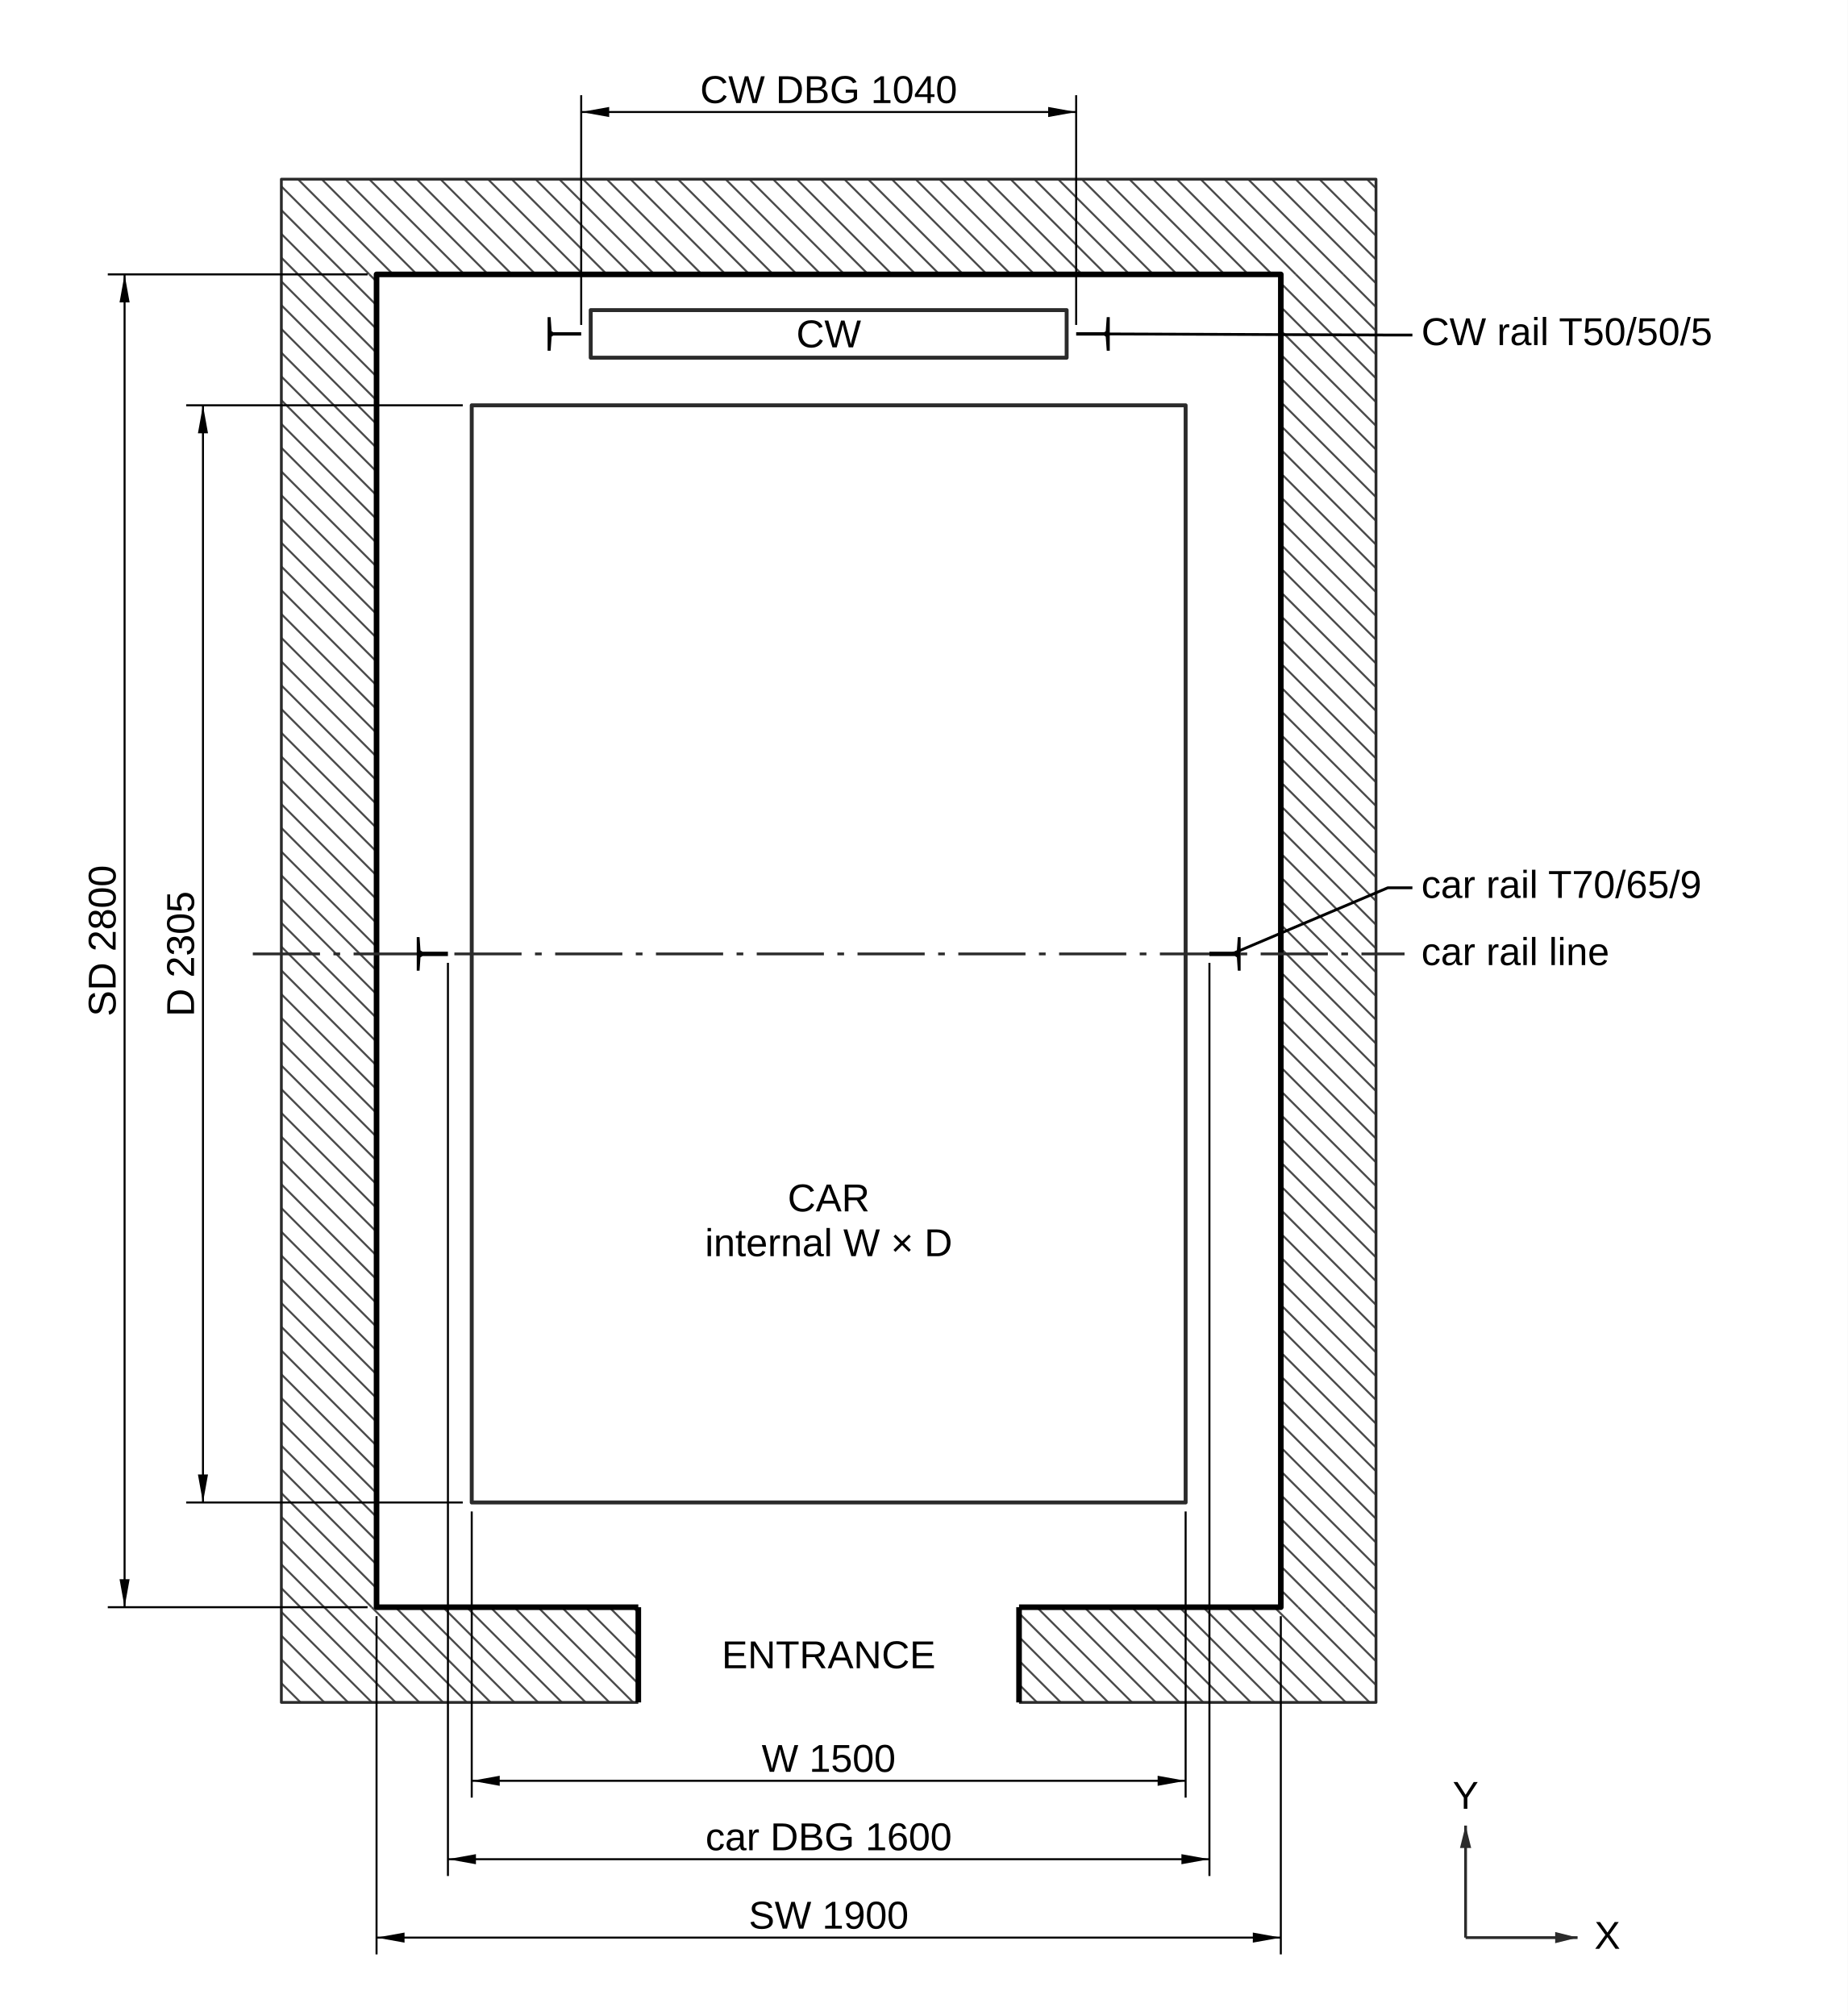
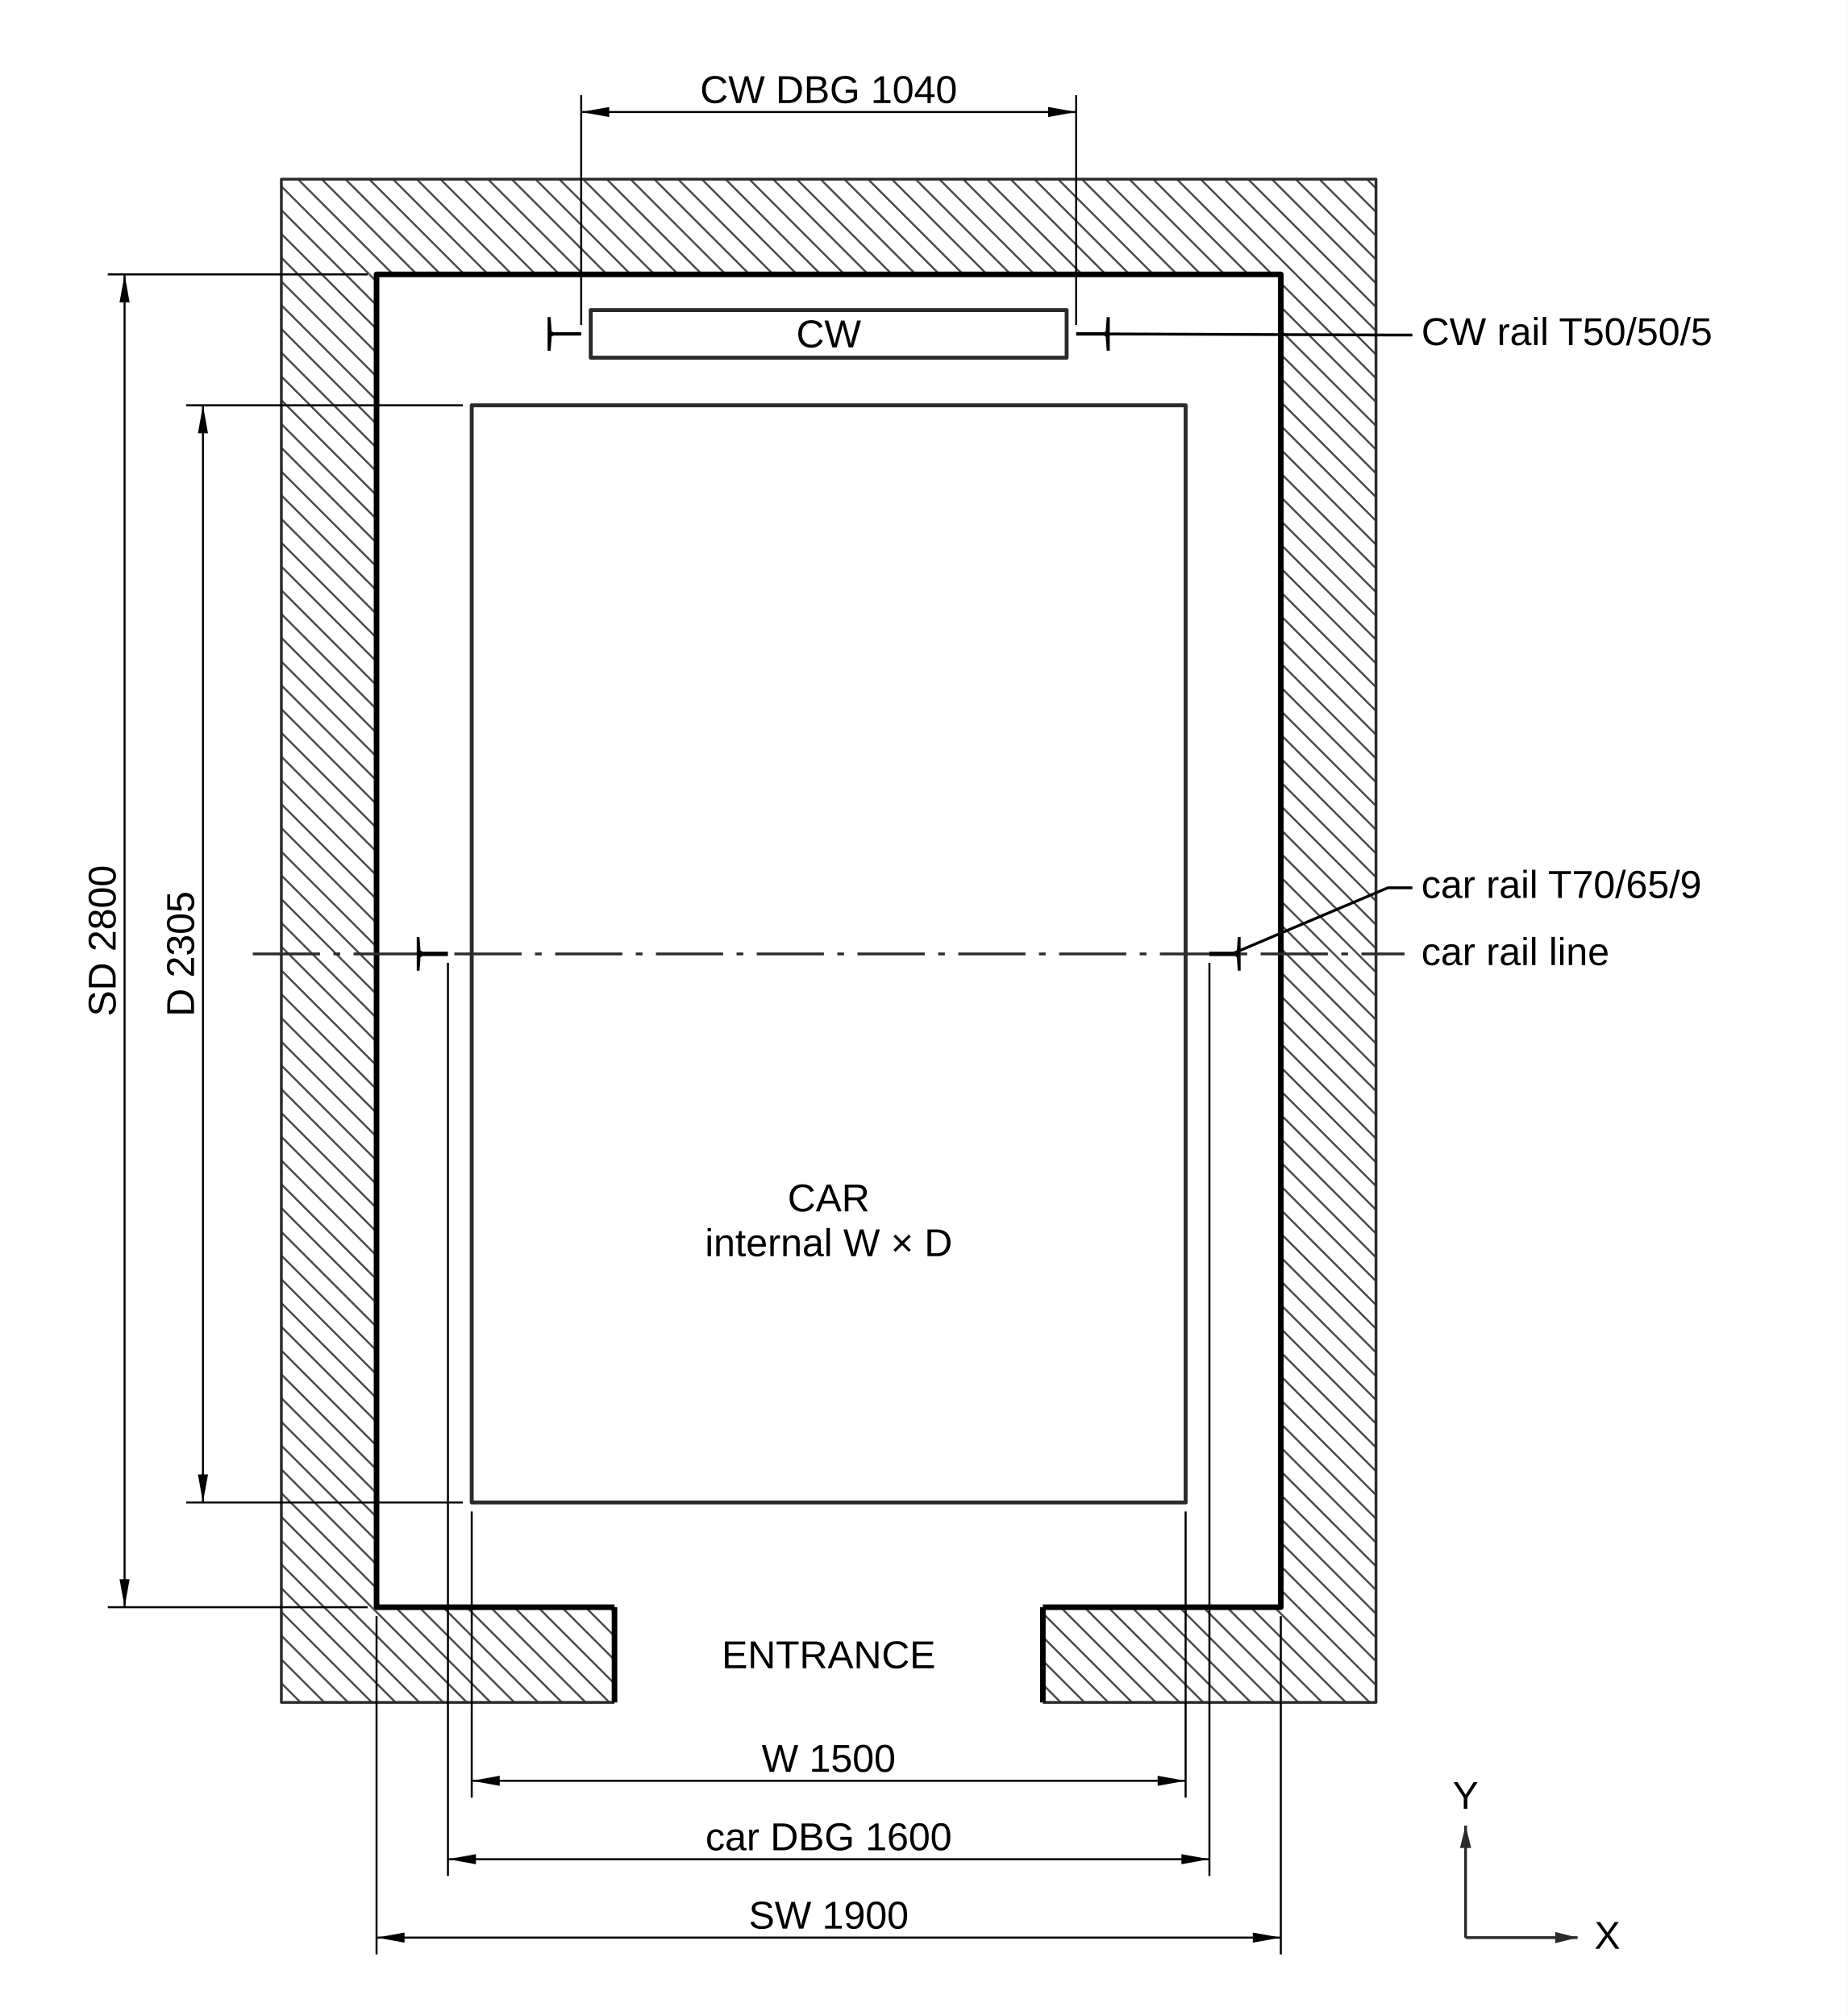
<svg xmlns="http://www.w3.org/2000/svg" version="1.1" width="165mm" height="180mm" viewBox="0 0 1650 1800" data-figure="F1" data-view="0.043,-200,3000,25.125,16">
  <rect x="0" y="0" width="1650" height="1800" fill="#FFFFFF" />
  <polyline points="1220.66,160 1228.75,168.09" fill="none" stroke="#4A4A4A" stroke-width="1.8" stroke-linejoin="round" stroke-linecap="butt" />
  <polyline points="1199.45,160 1228.75,189.3" fill="none" stroke="#4A4A4A" stroke-width="1.8" stroke-linejoin="round" stroke-linecap="butt" />
  <polyline points="1178.23,160 1228.75,210.52" fill="none" stroke="#4A4A4A" stroke-width="1.8" stroke-linejoin="round" stroke-linecap="butt" />
  <polyline points="1157.02,160 1228.75,231.73" fill="none" stroke="#4A4A4A" stroke-width="1.8" stroke-linejoin="round" stroke-linecap="butt" />
  <polyline points="1135.81,160 1220.81,245" fill="none" stroke="#4A4A4A" stroke-width="1.8" stroke-linejoin="round" stroke-linecap="butt" />
  <polyline points="1114.59,160 1199.59,245" fill="none" stroke="#4A4A4A" stroke-width="1.8" stroke-linejoin="round" stroke-linecap="butt" />
  <polyline points="1093.38,160 1178.38,245" fill="none" stroke="#4A4A4A" stroke-width="1.8" stroke-linejoin="round" stroke-linecap="butt" />
  <polyline points="1072.17,160 1157.17,245" fill="none" stroke="#4A4A4A" stroke-width="1.8" stroke-linejoin="round" stroke-linecap="butt" />
  <polyline points="1050.95,160 1135.95,245" fill="none" stroke="#4A4A4A" stroke-width="1.8" stroke-linejoin="round" stroke-linecap="butt" />
  <polyline points="1029.74,160 1114.74,245" fill="none" stroke="#4A4A4A" stroke-width="1.8" stroke-linejoin="round" stroke-linecap="butt" />
  <polyline points="1008.53,160 1093.53,245" fill="none" stroke="#4A4A4A" stroke-width="1.8" stroke-linejoin="round" stroke-linecap="butt" />
  <polyline points="987.31,160 1072.31,245" fill="none" stroke="#4A4A4A" stroke-width="1.8" stroke-linejoin="round" stroke-linecap="butt" />
  <polyline points="966.1,160 1051.1,245" fill="none" stroke="#4A4A4A" stroke-width="1.8" stroke-linejoin="round" stroke-linecap="butt" />
  <polyline points="944.89,160 1029.89,245" fill="none" stroke="#4A4A4A" stroke-width="1.8" stroke-linejoin="round" stroke-linecap="butt" />
  <polyline points="923.68,160 1008.68,245" fill="none" stroke="#4A4A4A" stroke-width="1.8" stroke-linejoin="round" stroke-linecap="butt" />
  <polyline points="902.46,160 987.46,245" fill="none" stroke="#4A4A4A" stroke-width="1.8" stroke-linejoin="round" stroke-linecap="butt" />
  <polyline points="881.25,160 966.25,245" fill="none" stroke="#4A4A4A" stroke-width="1.8" stroke-linejoin="round" stroke-linecap="butt" />
  <polyline points="860.04,160 945.04,245" fill="none" stroke="#4A4A4A" stroke-width="1.8" stroke-linejoin="round" stroke-linecap="butt" />
  <polyline points="838.82,160 923.82,245" fill="none" stroke="#4A4A4A" stroke-width="1.8" stroke-linejoin="round" stroke-linecap="butt" />
  <polyline points="817.61,160 902.61,245" fill="none" stroke="#4A4A4A" stroke-width="1.8" stroke-linejoin="round" stroke-linecap="butt" />
  <polyline points="796.4,160 881.4,245" fill="none" stroke="#4A4A4A" stroke-width="1.8" stroke-linejoin="round" stroke-linecap="butt" />
  <polyline points="775.18,160 860.18,245" fill="none" stroke="#4A4A4A" stroke-width="1.8" stroke-linejoin="round" stroke-linecap="butt" />
  <polyline points="753.97,160 838.97,245" fill="none" stroke="#4A4A4A" stroke-width="1.8" stroke-linejoin="round" stroke-linecap="butt" />
  <polyline points="732.76,160 817.76,245" fill="none" stroke="#4A4A4A" stroke-width="1.8" stroke-linejoin="round" stroke-linecap="butt" />
  <polyline points="711.54,160 796.54,245" fill="none" stroke="#4A4A4A" stroke-width="1.8" stroke-linejoin="round" stroke-linecap="butt" />
  <polyline points="690.33,160 775.33,245" fill="none" stroke="#4A4A4A" stroke-width="1.8" stroke-linejoin="round" stroke-linecap="butt" />
  <polyline points="669.12,160 754.12,245" fill="none" stroke="#4A4A4A" stroke-width="1.8" stroke-linejoin="round" stroke-linecap="butt" />
  <polyline points="647.9,160 732.9,245" fill="none" stroke="#4A4A4A" stroke-width="1.8" stroke-linejoin="round" stroke-linecap="butt" />
  <polyline points="626.69,160 711.69,245" fill="none" stroke="#4A4A4A" stroke-width="1.8" stroke-linejoin="round" stroke-linecap="butt" />
  <polyline points="605.48,160 690.48,245" fill="none" stroke="#4A4A4A" stroke-width="1.8" stroke-linejoin="round" stroke-linecap="butt" />
  <polyline points="584.26,160 669.26,245" fill="none" stroke="#4A4A4A" stroke-width="1.8" stroke-linejoin="round" stroke-linecap="butt" />
  <polyline points="563.05,160 648.05,245" fill="none" stroke="#4A4A4A" stroke-width="1.8" stroke-linejoin="round" stroke-linecap="butt" />
  <polyline points="541.84,160 626.84,245" fill="none" stroke="#4A4A4A" stroke-width="1.8" stroke-linejoin="round" stroke-linecap="butt" />
  <polyline points="520.62,160 605.62,245" fill="none" stroke="#4A4A4A" stroke-width="1.8" stroke-linejoin="round" stroke-linecap="butt" />
  <polyline points="499.41,160 584.41,245" fill="none" stroke="#4A4A4A" stroke-width="1.8" stroke-linejoin="round" stroke-linecap="butt" />
  <polyline points="478.2,160 563.2,245" fill="none" stroke="#4A4A4A" stroke-width="1.8" stroke-linejoin="round" stroke-linecap="butt" />
  <polyline points="456.98,160 541.98,245" fill="none" stroke="#4A4A4A" stroke-width="1.8" stroke-linejoin="round" stroke-linecap="butt" />
  <polyline points="435.77,160 520.77,245" fill="none" stroke="#4A4A4A" stroke-width="1.8" stroke-linejoin="round" stroke-linecap="butt" />
  <polyline points="414.56,160 499.56,245" fill="none" stroke="#4A4A4A" stroke-width="1.8" stroke-linejoin="round" stroke-linecap="butt" />
  <polyline points="393.35,160 478.35,245" fill="none" stroke="#4A4A4A" stroke-width="1.8" stroke-linejoin="round" stroke-linecap="butt" />
  <polyline points="372.13,160 457.13,245" fill="none" stroke="#4A4A4A" stroke-width="1.8" stroke-linejoin="round" stroke-linecap="butt" />
  <polyline points="350.92,160 435.92,245" fill="none" stroke="#4A4A4A" stroke-width="1.8" stroke-linejoin="round" stroke-linecap="butt" />
  <polyline points="329.71,160 414.71,245" fill="none" stroke="#4A4A4A" stroke-width="1.8" stroke-linejoin="round" stroke-linecap="butt" />
  <polyline points="308.49,160 393.49,245" fill="none" stroke="#4A4A4A" stroke-width="1.8" stroke-linejoin="round" stroke-linecap="butt" />
  <polyline points="287.28,160 372.28,245" fill="none" stroke="#4A4A4A" stroke-width="1.8" stroke-linejoin="round" stroke-linecap="butt" />
  <polyline points="266.07,160 351.07,245" fill="none" stroke="#4A4A4A" stroke-width="1.8" stroke-linejoin="round" stroke-linecap="butt" />
  <polyline points="251.25,166.4 329.85,245" fill="none" stroke="#4A4A4A" stroke-width="1.8" stroke-linejoin="round" stroke-linecap="butt" />
  <polyline points="251.25,187.61 308.64,245" fill="none" stroke="#4A4A4A" stroke-width="1.8" stroke-linejoin="round" stroke-linecap="butt" />
  <polyline points="251.25,208.82 287.43,245" fill="none" stroke="#4A4A4A" stroke-width="1.8" stroke-linejoin="round" stroke-linecap="butt" />
  <polyline points="251.25,230.04 266.21,245" fill="none" stroke="#4A4A4A" stroke-width="1.8" stroke-linejoin="round" stroke-linecap="butt" />
  <polyline points="329.85,245 336.25,251.4" fill="none" stroke="#4A4A4A" stroke-width="1.8" stroke-linejoin="round" stroke-linecap="butt" />
  <polyline points="308.64,245 336.25,272.61" fill="none" stroke="#4A4A4A" stroke-width="1.8" stroke-linejoin="round" stroke-linecap="butt" />
  <polyline points="287.43,245 336.25,293.82" fill="none" stroke="#4A4A4A" stroke-width="1.8" stroke-linejoin="round" stroke-linecap="butt" />
  <polyline points="266.21,245 336.25,315.04" fill="none" stroke="#4A4A4A" stroke-width="1.8" stroke-linejoin="round" stroke-linecap="butt" />
  <polyline points="251.25,251.25 336.25,336.25" fill="none" stroke="#4A4A4A" stroke-width="1.8" stroke-linejoin="round" stroke-linecap="butt" />
  <polyline points="251.25,272.46 336.25,357.46" fill="none" stroke="#4A4A4A" stroke-width="1.8" stroke-linejoin="round" stroke-linecap="butt" />
  <polyline points="251.25,293.68 336.25,378.68" fill="none" stroke="#4A4A4A" stroke-width="1.8" stroke-linejoin="round" stroke-linecap="butt" />
  <polyline points="251.25,314.89 336.25,399.89" fill="none" stroke="#4A4A4A" stroke-width="1.8" stroke-linejoin="round" stroke-linecap="butt" />
  <polyline points="251.25,336.1 336.25,421.1" fill="none" stroke="#4A4A4A" stroke-width="1.8" stroke-linejoin="round" stroke-linecap="butt" />
  <polyline points="251.25,357.32 336.25,442.32" fill="none" stroke="#4A4A4A" stroke-width="1.8" stroke-linejoin="round" stroke-linecap="butt" />
  <polyline points="251.25,378.53 336.25,463.53" fill="none" stroke="#4A4A4A" stroke-width="1.8" stroke-linejoin="round" stroke-linecap="butt" />
  <polyline points="251.25,399.74 336.25,484.74" fill="none" stroke="#4A4A4A" stroke-width="1.8" stroke-linejoin="round" stroke-linecap="butt" />
  <polyline points="251.25,420.96 336.25,505.96" fill="none" stroke="#4A4A4A" stroke-width="1.8" stroke-linejoin="round" stroke-linecap="butt" />
  <polyline points="251.25,442.17 336.25,527.17" fill="none" stroke="#4A4A4A" stroke-width="1.8" stroke-linejoin="round" stroke-linecap="butt" />
  <polyline points="251.25,463.38 336.25,548.38" fill="none" stroke="#4A4A4A" stroke-width="1.8" stroke-linejoin="round" stroke-linecap="butt" />
  <polyline points="251.25,484.6 336.25,569.6" fill="none" stroke="#4A4A4A" stroke-width="1.8" stroke-linejoin="round" stroke-linecap="butt" />
  <polyline points="251.25,505.81 336.25,590.81" fill="none" stroke="#4A4A4A" stroke-width="1.8" stroke-linejoin="round" stroke-linecap="butt" />
  <polyline points="251.25,527.02 336.25,612.02" fill="none" stroke="#4A4A4A" stroke-width="1.8" stroke-linejoin="round" stroke-linecap="butt" />
  <polyline points="251.25,548.23 336.25,633.23" fill="none" stroke="#4A4A4A" stroke-width="1.8" stroke-linejoin="round" stroke-linecap="butt" />
  <polyline points="251.25,569.45 336.25,654.45" fill="none" stroke="#4A4A4A" stroke-width="1.8" stroke-linejoin="round" stroke-linecap="butt" />
  <polyline points="251.25,590.66 336.25,675.66" fill="none" stroke="#4A4A4A" stroke-width="1.8" stroke-linejoin="round" stroke-linecap="butt" />
  <polyline points="251.25,611.87 336.25,696.87" fill="none" stroke="#4A4A4A" stroke-width="1.8" stroke-linejoin="round" stroke-linecap="butt" />
  <polyline points="251.25,633.09 336.25,718.09" fill="none" stroke="#4A4A4A" stroke-width="1.8" stroke-linejoin="round" stroke-linecap="butt" />
  <polyline points="251.25,654.3 336.25,739.3" fill="none" stroke="#4A4A4A" stroke-width="1.8" stroke-linejoin="round" stroke-linecap="butt" />
  <polyline points="251.25,675.51 336.25,760.51" fill="none" stroke="#4A4A4A" stroke-width="1.8" stroke-linejoin="round" stroke-linecap="butt" />
  <polyline points="251.25,696.73 336.25,781.73" fill="none" stroke="#4A4A4A" stroke-width="1.8" stroke-linejoin="round" stroke-linecap="butt" />
  <polyline points="251.25,717.94 336.25,802.94" fill="none" stroke="#4A4A4A" stroke-width="1.8" stroke-linejoin="round" stroke-linecap="butt" />
  <polyline points="251.25,739.15 336.25,824.15" fill="none" stroke="#4A4A4A" stroke-width="1.8" stroke-linejoin="round" stroke-linecap="butt" />
  <polyline points="251.25,760.37 336.25,845.37" fill="none" stroke="#4A4A4A" stroke-width="1.8" stroke-linejoin="round" stroke-linecap="butt" />
  <polyline points="251.25,781.58 336.25,866.58" fill="none" stroke="#4A4A4A" stroke-width="1.8" stroke-linejoin="round" stroke-linecap="butt" />
  <polyline points="251.25,802.79 336.25,887.79" fill="none" stroke="#4A4A4A" stroke-width="1.8" stroke-linejoin="round" stroke-linecap="butt" />
  <polyline points="251.25,824.01 336.25,909.01" fill="none" stroke="#4A4A4A" stroke-width="1.8" stroke-linejoin="round" stroke-linecap="butt" />
  <polyline points="251.25,845.22 336.25,930.22" fill="none" stroke="#4A4A4A" stroke-width="1.8" stroke-linejoin="round" stroke-linecap="butt" />
  <polyline points="251.25,866.43 336.25,951.43" fill="none" stroke="#4A4A4A" stroke-width="1.8" stroke-linejoin="round" stroke-linecap="butt" />
  <polyline points="251.25,887.65 336.25,972.65" fill="none" stroke="#4A4A4A" stroke-width="1.8" stroke-linejoin="round" stroke-linecap="butt" />
  <polyline points="251.25,908.86 336.25,993.86" fill="none" stroke="#4A4A4A" stroke-width="1.8" stroke-linejoin="round" stroke-linecap="butt" />
  <polyline points="251.25,930.07 336.25,1015.07" fill="none" stroke="#4A4A4A" stroke-width="1.8" stroke-linejoin="round" stroke-linecap="butt" />
  <polyline points="251.25,951.29 336.25,1036.29" fill="none" stroke="#4A4A4A" stroke-width="1.8" stroke-linejoin="round" stroke-linecap="butt" />
  <polyline points="251.25,972.5 336.25,1057.5" fill="none" stroke="#4A4A4A" stroke-width="1.8" stroke-linejoin="round" stroke-linecap="butt" />
  <polyline points="251.25,993.71 336.25,1078.71" fill="none" stroke="#4A4A4A" stroke-width="1.8" stroke-linejoin="round" stroke-linecap="butt" />
  <polyline points="251.25,1014.93 336.25,1099.93" fill="none" stroke="#4A4A4A" stroke-width="1.8" stroke-linejoin="round" stroke-linecap="butt" />
  <polyline points="251.25,1036.14 336.25,1121.14" fill="none" stroke="#4A4A4A" stroke-width="1.8" stroke-linejoin="round" stroke-linecap="butt" />
  <polyline points="251.25,1057.35 336.25,1142.35" fill="none" stroke="#4A4A4A" stroke-width="1.8" stroke-linejoin="round" stroke-linecap="butt" />
  <polyline points="251.25,1078.56 336.25,1163.56" fill="none" stroke="#4A4A4A" stroke-width="1.8" stroke-linejoin="round" stroke-linecap="butt" />
  <polyline points="251.25,1099.78 336.25,1184.78" fill="none" stroke="#4A4A4A" stroke-width="1.8" stroke-linejoin="round" stroke-linecap="butt" />
  <polyline points="251.25,1120.99 336.25,1205.99" fill="none" stroke="#4A4A4A" stroke-width="1.8" stroke-linejoin="round" stroke-linecap="butt" />
  <polyline points="251.25,1142.2 336.25,1227.2" fill="none" stroke="#4A4A4A" stroke-width="1.8" stroke-linejoin="round" stroke-linecap="butt" />
  <polyline points="251.25,1163.42 336.25,1248.42" fill="none" stroke="#4A4A4A" stroke-width="1.8" stroke-linejoin="round" stroke-linecap="butt" />
  <polyline points="251.25,1184.63 336.25,1269.63" fill="none" stroke="#4A4A4A" stroke-width="1.8" stroke-linejoin="round" stroke-linecap="butt" />
  <polyline points="251.25,1205.84 336.25,1290.84" fill="none" stroke="#4A4A4A" stroke-width="1.8" stroke-linejoin="round" stroke-linecap="butt" />
  <polyline points="251.25,1227.06 336.25,1312.06" fill="none" stroke="#4A4A4A" stroke-width="1.8" stroke-linejoin="round" stroke-linecap="butt" />
  <polyline points="251.25,1248.27 336.25,1333.27" fill="none" stroke="#4A4A4A" stroke-width="1.8" stroke-linejoin="round" stroke-linecap="butt" />
  <polyline points="251.25,1269.48 336.25,1354.48" fill="none" stroke="#4A4A4A" stroke-width="1.8" stroke-linejoin="round" stroke-linecap="butt" />
  <polyline points="251.25,1290.7 336.25,1375.7" fill="none" stroke="#4A4A4A" stroke-width="1.8" stroke-linejoin="round" stroke-linecap="butt" />
  <polyline points="251.25,1311.91 336.25,1396.91" fill="none" stroke="#4A4A4A" stroke-width="1.8" stroke-linejoin="round" stroke-linecap="butt" />
  <polyline points="251.25,1333.12 336.25,1418.12" fill="none" stroke="#4A4A4A" stroke-width="1.8" stroke-linejoin="round" stroke-linecap="butt" />
  <polyline points="251.25,1354.34 331.91,1435" fill="none" stroke="#4A4A4A" stroke-width="1.8" stroke-linejoin="round" stroke-linecap="butt" />
  <polyline points="251.25,1375.55 310.7,1435" fill="none" stroke="#4A4A4A" stroke-width="1.8" stroke-linejoin="round" stroke-linecap="butt" />
  <polyline points="251.25,1396.76 289.49,1435" fill="none" stroke="#4A4A4A" stroke-width="1.8" stroke-linejoin="round" stroke-linecap="butt" />
  <polyline points="251.25,1417.98 268.27,1435" fill="none" stroke="#4A4A4A" stroke-width="1.8" stroke-linejoin="round" stroke-linecap="butt" />
  <polyline points="1220.81,245 1228.75,252.94" fill="none" stroke="#4A4A4A" stroke-width="1.8" stroke-linejoin="round" stroke-linecap="butt" />
  <polyline points="1199.59,245 1228.75,274.16" fill="none" stroke="#4A4A4A" stroke-width="1.8" stroke-linejoin="round" stroke-linecap="butt" />
  <polyline points="1178.38,245 1228.75,295.37" fill="none" stroke="#4A4A4A" stroke-width="1.8" stroke-linejoin="round" stroke-linecap="butt" />
  <polyline points="1157.17,245 1228.75,316.58" fill="none" stroke="#4A4A4A" stroke-width="1.8" stroke-linejoin="round" stroke-linecap="butt" />
  <polyline points="1143.75,252.8 1228.75,337.8" fill="none" stroke="#4A4A4A" stroke-width="1.8" stroke-linejoin="round" stroke-linecap="butt" />
  <polyline points="1143.75,274.01 1228.75,359.01" fill="none" stroke="#4A4A4A" stroke-width="1.8" stroke-linejoin="round" stroke-linecap="butt" />
  <polyline points="1143.75,295.22 1228.75,380.22" fill="none" stroke="#4A4A4A" stroke-width="1.8" stroke-linejoin="round" stroke-linecap="butt" />
  <polyline points="1143.75,316.44 1228.75,401.44" fill="none" stroke="#4A4A4A" stroke-width="1.8" stroke-linejoin="round" stroke-linecap="butt" />
  <polyline points="1143.75,337.65 1228.75,422.65" fill="none" stroke="#4A4A4A" stroke-width="1.8" stroke-linejoin="round" stroke-linecap="butt" />
  <polyline points="1143.75,358.86 1228.75,443.86" fill="none" stroke="#4A4A4A" stroke-width="1.8" stroke-linejoin="round" stroke-linecap="butt" />
  <polyline points="1143.75,380.07 1228.75,465.07" fill="none" stroke="#4A4A4A" stroke-width="1.8" stroke-linejoin="round" stroke-linecap="butt" />
  <polyline points="1143.75,401.29 1228.75,486.29" fill="none" stroke="#4A4A4A" stroke-width="1.8" stroke-linejoin="round" stroke-linecap="butt" />
  <polyline points="1143.75,422.5 1228.75,507.5" fill="none" stroke="#4A4A4A" stroke-width="1.8" stroke-linejoin="round" stroke-linecap="butt" />
  <polyline points="1143.75,443.71 1228.75,528.71" fill="none" stroke="#4A4A4A" stroke-width="1.8" stroke-linejoin="round" stroke-linecap="butt" />
  <polyline points="1143.75,464.93 1228.75,549.93" fill="none" stroke="#4A4A4A" stroke-width="1.8" stroke-linejoin="round" stroke-linecap="butt" />
  <polyline points="1143.75,486.14 1228.75,571.14" fill="none" stroke="#4A4A4A" stroke-width="1.8" stroke-linejoin="round" stroke-linecap="butt" />
  <polyline points="1143.75,507.35 1228.75,592.35" fill="none" stroke="#4A4A4A" stroke-width="1.8" stroke-linejoin="round" stroke-linecap="butt" />
  <polyline points="1143.75,528.57 1228.75,613.57" fill="none" stroke="#4A4A4A" stroke-width="1.8" stroke-linejoin="round" stroke-linecap="butt" />
  <polyline points="1143.75,549.78 1228.75,634.78" fill="none" stroke="#4A4A4A" stroke-width="1.8" stroke-linejoin="round" stroke-linecap="butt" />
  <polyline points="1143.75,570.99 1228.75,655.99" fill="none" stroke="#4A4A4A" stroke-width="1.8" stroke-linejoin="round" stroke-linecap="butt" />
  <polyline points="1143.75,592.21 1228.75,677.21" fill="none" stroke="#4A4A4A" stroke-width="1.8" stroke-linejoin="round" stroke-linecap="butt" />
  <polyline points="1143.75,613.42 1228.75,698.42" fill="none" stroke="#4A4A4A" stroke-width="1.8" stroke-linejoin="round" stroke-linecap="butt" />
  <polyline points="1143.75,634.63 1228.75,719.63" fill="none" stroke="#4A4A4A" stroke-width="1.8" stroke-linejoin="round" stroke-linecap="butt" />
  <polyline points="1143.75,655.85 1228.75,740.85" fill="none" stroke="#4A4A4A" stroke-width="1.8" stroke-linejoin="round" stroke-linecap="butt" />
  <polyline points="1143.75,677.06 1228.75,762.06" fill="none" stroke="#4A4A4A" stroke-width="1.8" stroke-linejoin="round" stroke-linecap="butt" />
  <polyline points="1143.75,698.27 1228.75,783.27" fill="none" stroke="#4A4A4A" stroke-width="1.8" stroke-linejoin="round" stroke-linecap="butt" />
  <polyline points="1143.75,719.49 1228.75,804.49" fill="none" stroke="#4A4A4A" stroke-width="1.8" stroke-linejoin="round" stroke-linecap="butt" />
  <polyline points="1143.75,740.7 1228.75,825.7" fill="none" stroke="#4A4A4A" stroke-width="1.8" stroke-linejoin="round" stroke-linecap="butt" />
  <polyline points="1143.75,761.91 1228.75,846.91" fill="none" stroke="#4A4A4A" stroke-width="1.8" stroke-linejoin="round" stroke-linecap="butt" />
  <polyline points="1143.75,783.13 1228.75,868.13" fill="none" stroke="#4A4A4A" stroke-width="1.8" stroke-linejoin="round" stroke-linecap="butt" />
  <polyline points="1143.75,804.34 1228.75,889.34" fill="none" stroke="#4A4A4A" stroke-width="1.8" stroke-linejoin="round" stroke-linecap="butt" />
  <polyline points="1143.75,825.55 1228.75,910.55" fill="none" stroke="#4A4A4A" stroke-width="1.8" stroke-linejoin="round" stroke-linecap="butt" />
  <polyline points="1143.75,846.77 1228.75,931.77" fill="none" stroke="#4A4A4A" stroke-width="1.8" stroke-linejoin="round" stroke-linecap="butt" />
  <polyline points="1143.75,867.98 1228.75,952.98" fill="none" stroke="#4A4A4A" stroke-width="1.8" stroke-linejoin="round" stroke-linecap="butt" />
  <polyline points="1143.75,889.19 1228.75,974.19" fill="none" stroke="#4A4A4A" stroke-width="1.8" stroke-linejoin="round" stroke-linecap="butt" />
  <polyline points="1143.75,910.4 1228.75,995.4" fill="none" stroke="#4A4A4A" stroke-width="1.8" stroke-linejoin="round" stroke-linecap="butt" />
  <polyline points="1143.75,931.62 1228.75,1016.62" fill="none" stroke="#4A4A4A" stroke-width="1.8" stroke-linejoin="round" stroke-linecap="butt" />
  <polyline points="1143.75,952.83 1228.75,1037.83" fill="none" stroke="#4A4A4A" stroke-width="1.8" stroke-linejoin="round" stroke-linecap="butt" />
  <polyline points="1143.75,974.04 1228.75,1059.04" fill="none" stroke="#4A4A4A" stroke-width="1.8" stroke-linejoin="round" stroke-linecap="butt" />
  <polyline points="1143.75,995.26 1228.75,1080.26" fill="none" stroke="#4A4A4A" stroke-width="1.8" stroke-linejoin="round" stroke-linecap="butt" />
  <polyline points="1143.75,1016.47 1228.75,1101.47" fill="none" stroke="#4A4A4A" stroke-width="1.8" stroke-linejoin="round" stroke-linecap="butt" />
  <polyline points="1143.75,1037.68 1228.75,1122.68" fill="none" stroke="#4A4A4A" stroke-width="1.8" stroke-linejoin="round" stroke-linecap="butt" />
  <polyline points="1143.75,1058.9 1228.75,1143.9" fill="none" stroke="#4A4A4A" stroke-width="1.8" stroke-linejoin="round" stroke-linecap="butt" />
  <polyline points="1143.75,1080.11 1228.75,1165.11" fill="none" stroke="#4A4A4A" stroke-width="1.8" stroke-linejoin="round" stroke-linecap="butt" />
  <polyline points="1143.75,1101.32 1228.75,1186.32" fill="none" stroke="#4A4A4A" stroke-width="1.8" stroke-linejoin="round" stroke-linecap="butt" />
  <polyline points="1143.75,1122.54 1228.75,1207.54" fill="none" stroke="#4A4A4A" stroke-width="1.8" stroke-linejoin="round" stroke-linecap="butt" />
  <polyline points="1143.75,1143.75 1228.75,1228.75" fill="none" stroke="#4A4A4A" stroke-width="1.8" stroke-linejoin="round" stroke-linecap="butt" />
  <polyline points="1143.75,1164.96 1228.75,1249.96" fill="none" stroke="#4A4A4A" stroke-width="1.8" stroke-linejoin="round" stroke-linecap="butt" />
  <polyline points="1143.75,1186.18 1228.75,1271.18" fill="none" stroke="#4A4A4A" stroke-width="1.8" stroke-linejoin="round" stroke-linecap="butt" />
  <polyline points="1143.75,1207.39 1228.75,1292.39" fill="none" stroke="#4A4A4A" stroke-width="1.8" stroke-linejoin="round" stroke-linecap="butt" />
  <polyline points="1143.75,1228.6 1228.75,1313.6" fill="none" stroke="#4A4A4A" stroke-width="1.8" stroke-linejoin="round" stroke-linecap="butt" />
  <polyline points="1143.75,1249.82 1228.75,1334.82" fill="none" stroke="#4A4A4A" stroke-width="1.8" stroke-linejoin="round" stroke-linecap="butt" />
  <polyline points="1143.75,1271.03 1228.75,1356.03" fill="none" stroke="#4A4A4A" stroke-width="1.8" stroke-linejoin="round" stroke-linecap="butt" />
  <polyline points="1143.75,1292.24 1228.75,1377.24" fill="none" stroke="#4A4A4A" stroke-width="1.8" stroke-linejoin="round" stroke-linecap="butt" />
  <polyline points="1143.75,1313.46 1228.75,1398.46" fill="none" stroke="#4A4A4A" stroke-width="1.8" stroke-linejoin="round" stroke-linecap="butt" />
  <polyline points="1143.75,1334.67 1228.75,1419.67" fill="none" stroke="#4A4A4A" stroke-width="1.8" stroke-linejoin="round" stroke-linecap="butt" />
  <polyline points="1143.75,1355.88 1222.87,1435" fill="none" stroke="#4A4A4A" stroke-width="1.8" stroke-linejoin="round" stroke-linecap="butt" />
  <polyline points="1143.75,1377.1 1201.65,1435" fill="none" stroke="#4A4A4A" stroke-width="1.8" stroke-linejoin="round" stroke-linecap="butt" />
  <polyline points="1143.75,1398.31 1180.44,1435" fill="none" stroke="#4A4A4A" stroke-width="1.8" stroke-linejoin="round" stroke-linecap="butt" />
  <polyline points="1143.75,1419.52 1159.23,1435" fill="none" stroke="#4A4A4A" stroke-width="1.8" stroke-linejoin="round" stroke-linecap="butt" />
-   <polyline points="565.26,1435 570,1439.74" fill="none" stroke="#4A4A4A" stroke-width="1.8" stroke-linejoin="round" stroke-linecap="butt" />
-   <polyline points="544.05,1435 570,1460.95" fill="none" stroke="#4A4A4A" stroke-width="1.8" stroke-linejoin="round" stroke-linecap="butt" />
-   <polyline points="522.83,1435 570,1482.17" fill="none" stroke="#4A4A4A" stroke-width="1.8" stroke-linejoin="round" stroke-linecap="butt" />
-   <polyline points="501.62,1435 570,1503.38" fill="none" stroke="#4A4A4A" stroke-width="1.8" stroke-linejoin="round" stroke-linecap="butt" />
-   <polyline points="480.41,1435 565.41,1520" fill="none" stroke="#4A4A4A" stroke-width="1.8" stroke-linejoin="round" stroke-linecap="butt" />
+   <polyline points="544.05,1435 548.75,1439.7" fill="none" stroke="#4A4A4A" stroke-width="1.8" stroke-linejoin="round" stroke-linecap="butt" />
+   <polyline points="522.83,1435 548.75,1460.92" fill="none" stroke="#4A4A4A" stroke-width="1.8" stroke-linejoin="round" stroke-linecap="butt" />
+   <polyline points="501.62,1435 548.75,1482.13" fill="none" stroke="#4A4A4A" stroke-width="1.8" stroke-linejoin="round" stroke-linecap="butt" />
+   <polyline points="480.41,1435 548.75,1503.34" fill="none" stroke="#4A4A4A" stroke-width="1.8" stroke-linejoin="round" stroke-linecap="butt" />
  <polyline points="459.19,1435 544.19,1520" fill="none" stroke="#4A4A4A" stroke-width="1.8" stroke-linejoin="round" stroke-linecap="butt" />
  <polyline points="437.98,1435 522.98,1520" fill="none" stroke="#4A4A4A" stroke-width="1.8" stroke-linejoin="round" stroke-linecap="butt" />
  <polyline points="416.77,1435 501.77,1520" fill="none" stroke="#4A4A4A" stroke-width="1.8" stroke-linejoin="round" stroke-linecap="butt" />
  <polyline points="395.55,1435 480.55,1520" fill="none" stroke="#4A4A4A" stroke-width="1.8" stroke-linejoin="round" stroke-linecap="butt" />
  <polyline points="374.34,1435 459.34,1520" fill="none" stroke="#4A4A4A" stroke-width="1.8" stroke-linejoin="round" stroke-linecap="butt" />
  <polyline points="353.13,1435 438.13,1520" fill="none" stroke="#4A4A4A" stroke-width="1.8" stroke-linejoin="round" stroke-linecap="butt" />
  <polyline points="331.91,1435 416.91,1520" fill="none" stroke="#4A4A4A" stroke-width="1.8" stroke-linejoin="round" stroke-linecap="butt" />
  <polyline points="310.7,1435 395.7,1520" fill="none" stroke="#4A4A4A" stroke-width="1.8" stroke-linejoin="round" stroke-linecap="butt" />
  <polyline points="289.49,1435 374.49,1520" fill="none" stroke="#4A4A4A" stroke-width="1.8" stroke-linejoin="round" stroke-linecap="butt" />
  <polyline points="268.27,1435 353.27,1520" fill="none" stroke="#4A4A4A" stroke-width="1.8" stroke-linejoin="round" stroke-linecap="butt" />
  <polyline points="251.25,1439.19 332.06,1520" fill="none" stroke="#4A4A4A" stroke-width="1.8" stroke-linejoin="round" stroke-linecap="butt" />
  <polyline points="251.25,1460.4 310.85,1520" fill="none" stroke="#4A4A4A" stroke-width="1.8" stroke-linejoin="round" stroke-linecap="butt" />
  <polyline points="251.25,1481.62 289.63,1520" fill="none" stroke="#4A4A4A" stroke-width="1.8" stroke-linejoin="round" stroke-linecap="butt" />
  <polyline points="251.25,1502.83 268.42,1520" fill="none" stroke="#4A4A4A" stroke-width="1.8" stroke-linejoin="round" stroke-linecap="butt" />
  <polyline points="1222.87,1435 1228.75,1440.88" fill="none" stroke="#4A4A4A" stroke-width="1.8" stroke-linejoin="round" stroke-linecap="butt" />
  <polyline points="1201.65,1435 1228.75,1462.1" fill="none" stroke="#4A4A4A" stroke-width="1.8" stroke-linejoin="round" stroke-linecap="butt" />
  <polyline points="1180.44,1435 1228.75,1483.31" fill="none" stroke="#4A4A4A" stroke-width="1.8" stroke-linejoin="round" stroke-linecap="butt" />
  <polyline points="1159.23,1435 1228.75,1504.52" fill="none" stroke="#4A4A4A" stroke-width="1.8" stroke-linejoin="round" stroke-linecap="butt" />
  <polyline points="1138.02,1435 1223.02,1520" fill="none" stroke="#4A4A4A" stroke-width="1.8" stroke-linejoin="round" stroke-linecap="butt" />
  <polyline points="1116.8,1435 1201.8,1520" fill="none" stroke="#4A4A4A" stroke-width="1.8" stroke-linejoin="round" stroke-linecap="butt" />
  <polyline points="1095.59,1435 1180.59,1520" fill="none" stroke="#4A4A4A" stroke-width="1.8" stroke-linejoin="round" stroke-linecap="butt" />
  <polyline points="1074.38,1435 1159.38,1520" fill="none" stroke="#4A4A4A" stroke-width="1.8" stroke-linejoin="round" stroke-linecap="butt" />
  <polyline points="1053.16,1435 1138.16,1520" fill="none" stroke="#4A4A4A" stroke-width="1.8" stroke-linejoin="round" stroke-linecap="butt" />
  <polyline points="1031.95,1435 1116.95,1520" fill="none" stroke="#4A4A4A" stroke-width="1.8" stroke-linejoin="round" stroke-linecap="butt" />
  <polyline points="1010.74,1435 1095.74,1520" fill="none" stroke="#4A4A4A" stroke-width="1.8" stroke-linejoin="round" stroke-linecap="butt" />
  <polyline points="989.52,1435 1074.52,1520" fill="none" stroke="#4A4A4A" stroke-width="1.8" stroke-linejoin="round" stroke-linecap="butt" />
  <polyline points="968.31,1435 1053.31,1520" fill="none" stroke="#4A4A4A" stroke-width="1.8" stroke-linejoin="round" stroke-linecap="butt" />
  <polyline points="947.1,1435 1032.1,1520" fill="none" stroke="#4A4A4A" stroke-width="1.8" stroke-linejoin="round" stroke-linecap="butt" />
-   <polyline points="925.88,1435 1010.88,1520" fill="none" stroke="#4A4A4A" stroke-width="1.8" stroke-linejoin="round" stroke-linecap="butt" />
-   <polyline points="910,1440.33 989.67,1520" fill="none" stroke="#4A4A4A" stroke-width="1.8" stroke-linejoin="round" stroke-linecap="butt" />
-   <polyline points="910,1461.54 968.46,1520" fill="none" stroke="#4A4A4A" stroke-width="1.8" stroke-linejoin="round" stroke-linecap="butt" />
-   <polyline points="910,1482.76 947.24,1520" fill="none" stroke="#4A4A4A" stroke-width="1.8" stroke-linejoin="round" stroke-linecap="butt" />
-   <polyline points="910,1503.97 926.03,1520" fill="none" stroke="#4A4A4A" stroke-width="1.8" stroke-linejoin="round" stroke-linecap="butt" />
-   <polyline points="570,1520 251.25,1520 251.25,160 1228.75,160 1228.75,1520 910,1520" fill="none" stroke="#2B2B2B" stroke-width="2.5" stroke-linejoin="round" stroke-linecap="butt" />
-   <polyline data-tag="shaft" data-value="1900,2800" points="570,1435 336.25,1435 336.25,245 1143.75,245 1143.75,1435 910,1435" fill="none" stroke="#000000" stroke-width="5" stroke-linejoin="round" stroke-linecap="butt" />
-   <polyline data-tag="door-jamb-left" data-value="550" points="570,1520 570,1435" fill="none" stroke="#000000" stroke-width="5" stroke-linejoin="round" stroke-linecap="butt" />
-   <polyline data-tag="door-jamb-right" data-value="1350" points="910,1520 910,1435" fill="none" stroke="#000000" stroke-width="5" stroke-linejoin="round" stroke-linecap="butt" />
-   <text data-tag="entrance" data-value="800" x="740" y="1489.5" font-family="ISOCPEUR, 'Arial Narrow', Arial, sans-serif" font-size="34.72" text-anchor="middle" fill="#000000">ENTRANCE</text>
+   <polyline points="931.25,1440.37 1010.88,1520" fill="none" stroke="#4A4A4A" stroke-width="1.8" stroke-linejoin="round" stroke-linecap="butt" />
+   <polyline points="931.25,1461.58 989.67,1520" fill="none" stroke="#4A4A4A" stroke-width="1.8" stroke-linejoin="round" stroke-linecap="butt" />
+   <polyline points="931.25,1482.79 968.46,1520" fill="none" stroke="#4A4A4A" stroke-width="1.8" stroke-linejoin="round" stroke-linecap="butt" />
+   <polyline points="931.25,1504.01 947.24,1520" fill="none" stroke="#4A4A4A" stroke-width="1.8" stroke-linejoin="round" stroke-linecap="butt" />
+   <polyline points="548.75,1520 251.25,1520 251.25,160 1228.75,160 1228.75,1520 931.25,1520" fill="none" stroke="#2B2B2B" stroke-width="2.5" stroke-linejoin="round" stroke-linecap="butt" />
+   <polyline data-tag="shaft" data-value="1900,2800" points="548.75,1435 336.25,1435 336.25,245 1143.75,245 1143.75,1435 931.25,1435" fill="none" stroke="#000000" stroke-width="5" stroke-linejoin="round" stroke-linecap="butt" />
+   <polyline data-tag="door-jamb-left" data-value="500" points="548.75,1520 548.75,1435" fill="none" stroke="#000000" stroke-width="5" stroke-linejoin="round" stroke-linecap="butt" />
+   <polyline data-tag="door-jamb-right" data-value="1400" points="931.25,1520 931.25,1435" fill="none" stroke="#000000" stroke-width="5" stroke-linejoin="round" stroke-linecap="butt" />
+   <text data-tag="entrance" data-value="900" x="740" y="1489.5" font-family="ISOCPEUR, 'Arial Narrow', Arial, sans-serif" font-size="34.72" text-anchor="middle" fill="#000000">ENTRANCE</text>
  <polygon data-tag="car" data-value="1500,2305" points="421.25,1341.5 1058.75,1341.5 1058.75,361.88 421.25,361.88" fill="none" stroke="#2B2B2B" stroke-width="3.5" stroke-linejoin="round" stroke-linecap="butt" />
  <polygon data-tag="counterweight" points="527.5,319.38 952.5,319.38 952.5,276.88 527.5,276.88" fill="none" stroke="#2B2B2B" stroke-width="3.5" stroke-linejoin="round" stroke-linecap="butt" />
  <polyline data-tag="car-rail-line" data-value="1372.5" points="225.75,851.69 1254.25,851.69" fill="none" stroke="#2B2B2B" stroke-width="2.5" stroke-linejoin="round" stroke-linecap="butt" stroke-dasharray="60 12 6 12" />
  <polygon data-tag="car-rail-left" data-value="150" points="372.14,866.69 372.14,836.69 374.65,836.69 375.49,848.6 377.34,849.76 400,849.76 400,853.62 377.34,853.62 375.49,854.77 374.65,866.69" fill="#000000" stroke="none" />
  <polygon data-tag="car-rail-right" data-value="1750" points="1107.86,866.69 1107.86,836.69 1105.35,836.69 1104.51,848.6 1102.66,849.76 1080,849.76 1080,853.62 1102.66,853.62 1104.51,854.77 1105.35,866.69" fill="#000000" stroke="none" />
  <polygon data-tag="cw-rail-left" data-value="430" points="489,313.13 489,283.13 491.7,283.13 492.6,295.73 494.04,296.63 519,296.63 519,299.63 494.04,299.63 492.6,300.53 491.7,313.13" fill="#000000" stroke="none" />
  <polygon data-tag="cw-rail-right" data-value="1470" points="991,313.13 991,283.13 988.3,283.13 987.4,295.73 985.96,296.63 961,296.63 961,299.63 985.96,299.63 987.4,300.53 988.3,313.13" fill="#000000" stroke="none" />
  <text x="740" y="1081.59" font-family="ISOCPEUR, 'Arial Narrow', Arial, sans-serif" font-size="34.72" text-anchor="middle" fill="#000000">CAR</text>
  <text x="740" y="1121.59" font-family="ISOCPEUR, 'Arial Narrow', Arial, sans-serif" font-size="34.72" text-anchor="middle" fill="#000000">internal W × D</text>
  <text x="740" y="310.13" font-family="ISOCPEUR, 'Arial Narrow', Arial, sans-serif" font-size="34.72" text-anchor="middle" fill="#000000">CW</text>
  <text x="1269.25" y="861.69" font-family="ISOCPEUR, 'Arial Narrow', Arial, sans-serif" font-size="34.72" text-anchor="start" fill="#000000">car rail line</text>
  <polyline data-tag="car-rail-label-leader" points="1100.08,851.69 1239.25,792.69 1261.25,792.69" fill="none" stroke="#000000" stroke-width="2.5" stroke-linejoin="round" stroke-linecap="butt" />
  <text data-tag="car-rail-label" x="1269.25" y="801.69" font-family="ISOCPEUR, 'Arial Narrow', Arial, sans-serif" font-size="34.72" text-anchor="start" fill="#000000">car rail T70/65/9</text>
  <polyline data-tag="cw-rail-label-leader" points="982.73,298.13 1239.25,299.13 1261.25,299.13" fill="none" stroke="#000000" stroke-width="2.5" stroke-linejoin="round" stroke-linecap="butt" />
  <text data-tag="cw-rail-label" x="1269.25" y="308.13" font-family="ISOCPEUR, 'Arial Narrow', Arial, sans-serif" font-size="34.72" text-anchor="start" fill="#000000">CW rail T50/50/5</text>
  <polyline data-tag="dim-W-ext" points="421.25,1349.5 421.25,1605" fill="none" stroke="#000000" stroke-width="1.8" stroke-linejoin="round" stroke-linecap="butt" />
  <polyline data-tag="dim-W-ext" points="1058.75,1349.5 1058.75,1605" fill="none" stroke="#000000" stroke-width="1.8" stroke-linejoin="round" stroke-linecap="butt" />
  <polyline data-tag="dim-W" data-value="1500" points="421.25,1590 1058.75,1590" fill="none" stroke="#000000" stroke-width="1.8" stroke-linejoin="round" stroke-linecap="butt" />
  <polygon points="421.25,1590 446.25,1585.5 446.25,1594.5" fill="#000000" stroke="none" />
  <polygon points="1058.75,1590 1033.75,1594.5 1033.75,1585.5" fill="#000000" stroke="none" />
  <text data-tag="dim-W-text" data-value="1500" x="740" y="1582" font-family="ISOCPEUR, 'Arial Narrow', Arial, sans-serif" font-size="34.72" text-anchor="middle" fill="#000000">W 1500</text>
  <polyline data-tag="dim-DBG-ext" points="400,859.69 400,1675" fill="none" stroke="#000000" stroke-width="1.8" stroke-linejoin="round" stroke-linecap="butt" />
  <polyline data-tag="dim-DBG-ext" points="1080,859.69 1080,1675" fill="none" stroke="#000000" stroke-width="1.8" stroke-linejoin="round" stroke-linecap="butt" />
  <polyline data-tag="dim-DBG" data-value="1600" points="400,1660 1080,1660" fill="none" stroke="#000000" stroke-width="1.8" stroke-linejoin="round" stroke-linecap="butt" />
  <polygon points="400,1660 425,1655.5 425,1664.5" fill="#000000" stroke="none" />
  <polygon points="1080,1660 1055,1664.5 1055,1655.5" fill="#000000" stroke="none" />
  <text data-tag="dim-DBG-text" data-value="1600" x="740" y="1652" font-family="ISOCPEUR, 'Arial Narrow', Arial, sans-serif" font-size="34.72" text-anchor="middle" fill="#000000">car DBG 1600</text>
  <polyline data-tag="dim-SW-ext" points="336.25,1443 336.25,1745" fill="none" stroke="#000000" stroke-width="1.8" stroke-linejoin="round" stroke-linecap="butt" />
  <polyline data-tag="dim-SW-ext" points="1143.75,1443 1143.75,1745" fill="none" stroke="#000000" stroke-width="1.8" stroke-linejoin="round" stroke-linecap="butt" />
  <polyline data-tag="dim-SW" data-value="1900" points="336.25,1730 1143.75,1730" fill="none" stroke="#000000" stroke-width="1.8" stroke-linejoin="round" stroke-linecap="butt" />
  <polygon points="336.25,1730 361.25,1725.5 361.25,1734.5" fill="#000000" stroke="none" />
  <polygon points="1143.75,1730 1118.75,1734.5 1118.75,1725.5" fill="#000000" stroke="none" />
  <text data-tag="dim-SW-text" data-value="1900" x="740" y="1722" font-family="ISOCPEUR, 'Arial Narrow', Arial, sans-serif" font-size="34.72" text-anchor="middle" fill="#000000">SW 1900</text>
  <polyline data-tag="dim-CWDBG-ext" points="519,290.13 519,85" fill="none" stroke="#000000" stroke-width="1.8" stroke-linejoin="round" stroke-linecap="butt" />
  <polyline data-tag="dim-CWDBG-ext" points="961,290.13 961,85" fill="none" stroke="#000000" stroke-width="1.8" stroke-linejoin="round" stroke-linecap="butt" />
  <polyline data-tag="dim-CWDBG" data-value="1040" points="519,100 961,100" fill="none" stroke="#000000" stroke-width="1.8" stroke-linejoin="round" stroke-linecap="butt" />
  <polygon points="519,100 544,95.5 544,104.5" fill="#000000" stroke="none" />
  <polygon points="961,100 936,104.5 936,95.5" fill="#000000" stroke="none" />
  <text data-tag="dim-CWDBG-text" data-value="1040" x="740" y="92" font-family="ISOCPEUR, 'Arial Narrow', Arial, sans-serif" font-size="34.72" text-anchor="middle" fill="#000000">CW DBG 1040</text>
  <polyline data-tag="dim-D-ext" points="413.25,1341.5 166.25,1341.5" fill="none" stroke="#000000" stroke-width="1.8" stroke-linejoin="round" stroke-linecap="butt" />
  <polyline data-tag="dim-D-ext" points="413.25,361.88 166.25,361.88" fill="none" stroke="#000000" stroke-width="1.8" stroke-linejoin="round" stroke-linecap="butt" />
  <polyline data-tag="dim-D" data-value="2305" points="181.25,1341.5 181.25,361.88" fill="none" stroke="#000000" stroke-width="1.8" stroke-linejoin="round" stroke-linecap="butt" />
  <polygon points="181.25,1341.5 176.75,1316.5 185.75,1316.5" fill="#000000" stroke="none" />
  <polygon points="181.25,361.88 185.75,386.88 176.75,386.88" fill="#000000" stroke="none" />
  <text data-tag="dim-D-text" data-value="2305" x="173.25" y="851.69" font-family="ISOCPEUR, 'Arial Narrow', Arial, sans-serif" font-size="34.72" text-anchor="middle" fill="#000000" transform="rotate(-90 173.25 851.69)">D 2305</text>
  <polyline data-tag="dim-SD-ext" points="328.25,1435 96.25,1435" fill="none" stroke="#000000" stroke-width="1.8" stroke-linejoin="round" stroke-linecap="butt" />
  <polyline data-tag="dim-SD-ext" points="328.25,245 96.25,245" fill="none" stroke="#000000" stroke-width="1.8" stroke-linejoin="round" stroke-linecap="butt" />
  <polyline data-tag="dim-SD" data-value="2800" points="111.25,1435 111.25,245" fill="none" stroke="#000000" stroke-width="1.8" stroke-linejoin="round" stroke-linecap="butt" />
  <polygon points="111.25,1435 106.75,1410 115.75,1410" fill="#000000" stroke="none" />
  <polygon points="111.25,245 115.75,270 106.75,270" fill="#000000" stroke="none" />
  <text data-tag="dim-SD-text" data-value="2800" x="103.25" y="840" font-family="ISOCPEUR, 'Arial Narrow', Arial, sans-serif" font-size="34.72" text-anchor="middle" fill="#000000" transform="rotate(-90 103.25 840)">SD 2800</text>
  <polyline points="1308.75,1730 1408.75,1730" fill="none" stroke="#2B2B2B" stroke-width="2.5" stroke-linejoin="round" stroke-linecap="butt" />
  <polygon points="1408.75,1730 1388.75,1735 1388.75,1725" fill="#2B2B2B" stroke="none" />
  <polyline points="1308.75,1730 1308.75,1630" fill="none" stroke="#2B2B2B" stroke-width="2.5" stroke-linejoin="round" stroke-linecap="butt" />
  <polygon points="1308.75,1630 1313.75,1650 1303.75,1650" fill="#2B2B2B" stroke="none" />
  <text x="1423.75" y="1740" font-family="ISOCPEUR, 'Arial Narrow', Arial, sans-serif" font-size="34.72" text-anchor="start" fill="#000000">X</text>
  <text x="1308.75" y="1615" font-family="ISOCPEUR, 'Arial Narrow', Arial, sans-serif" font-size="34.72" text-anchor="middle" fill="#000000">Y</text>
</svg>
